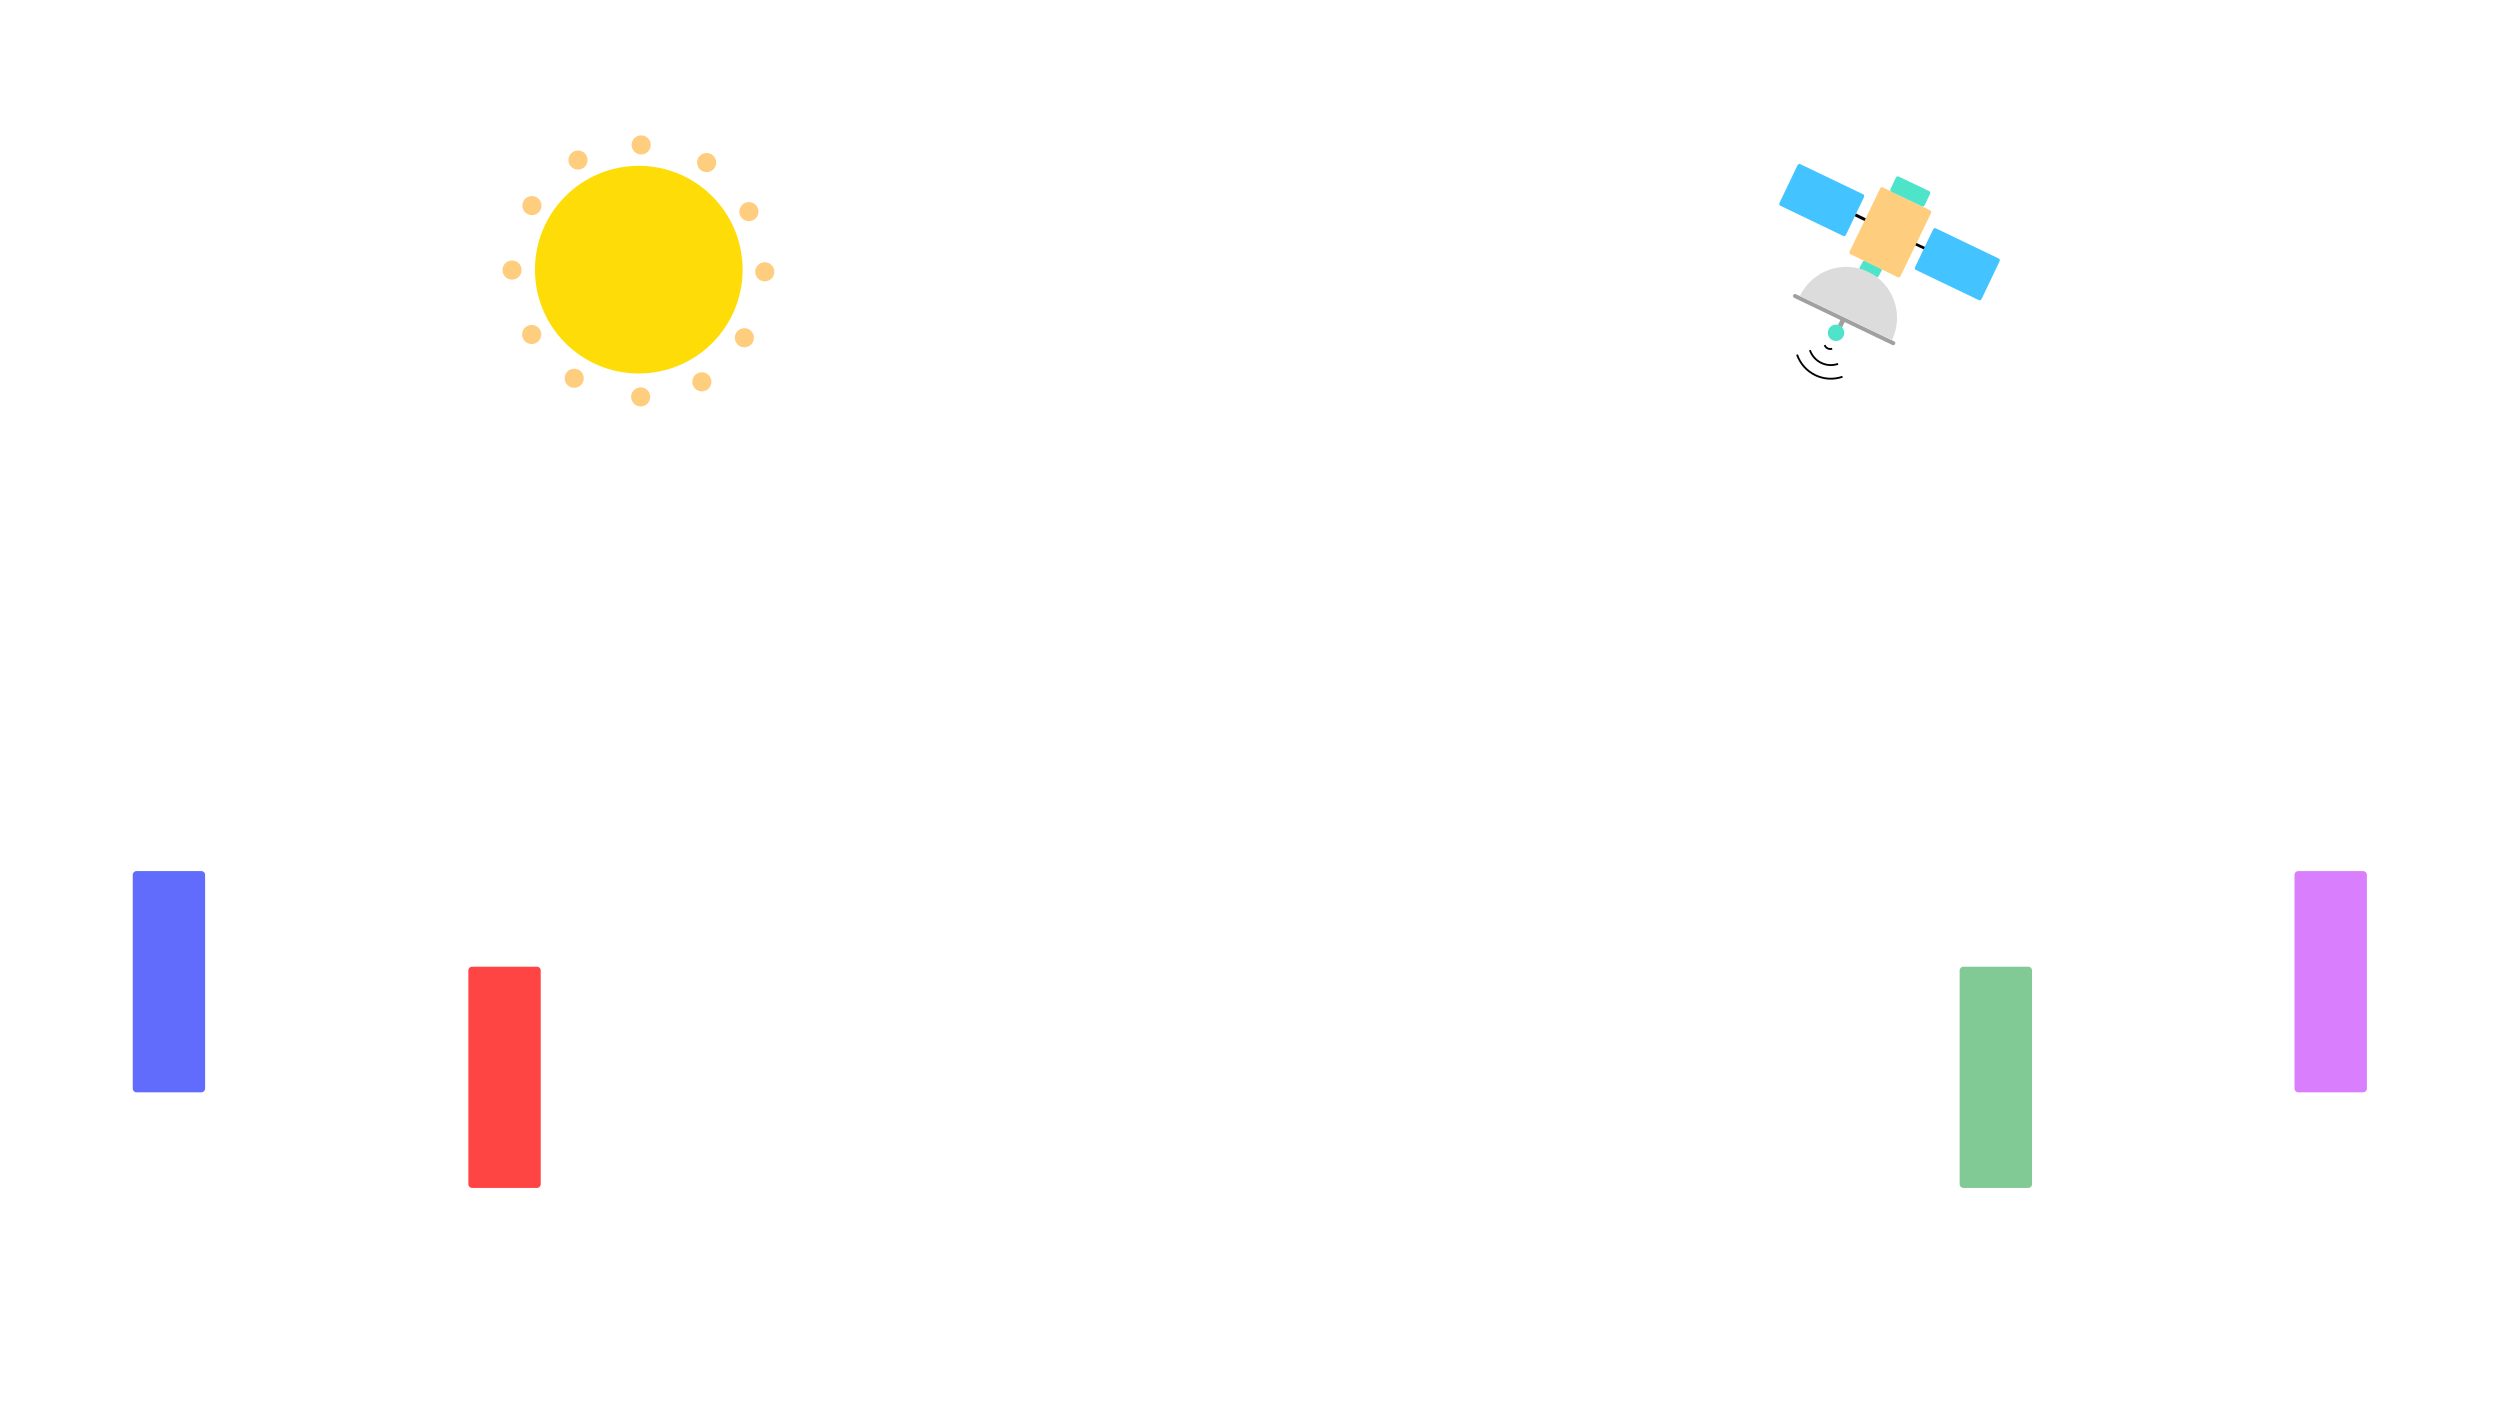
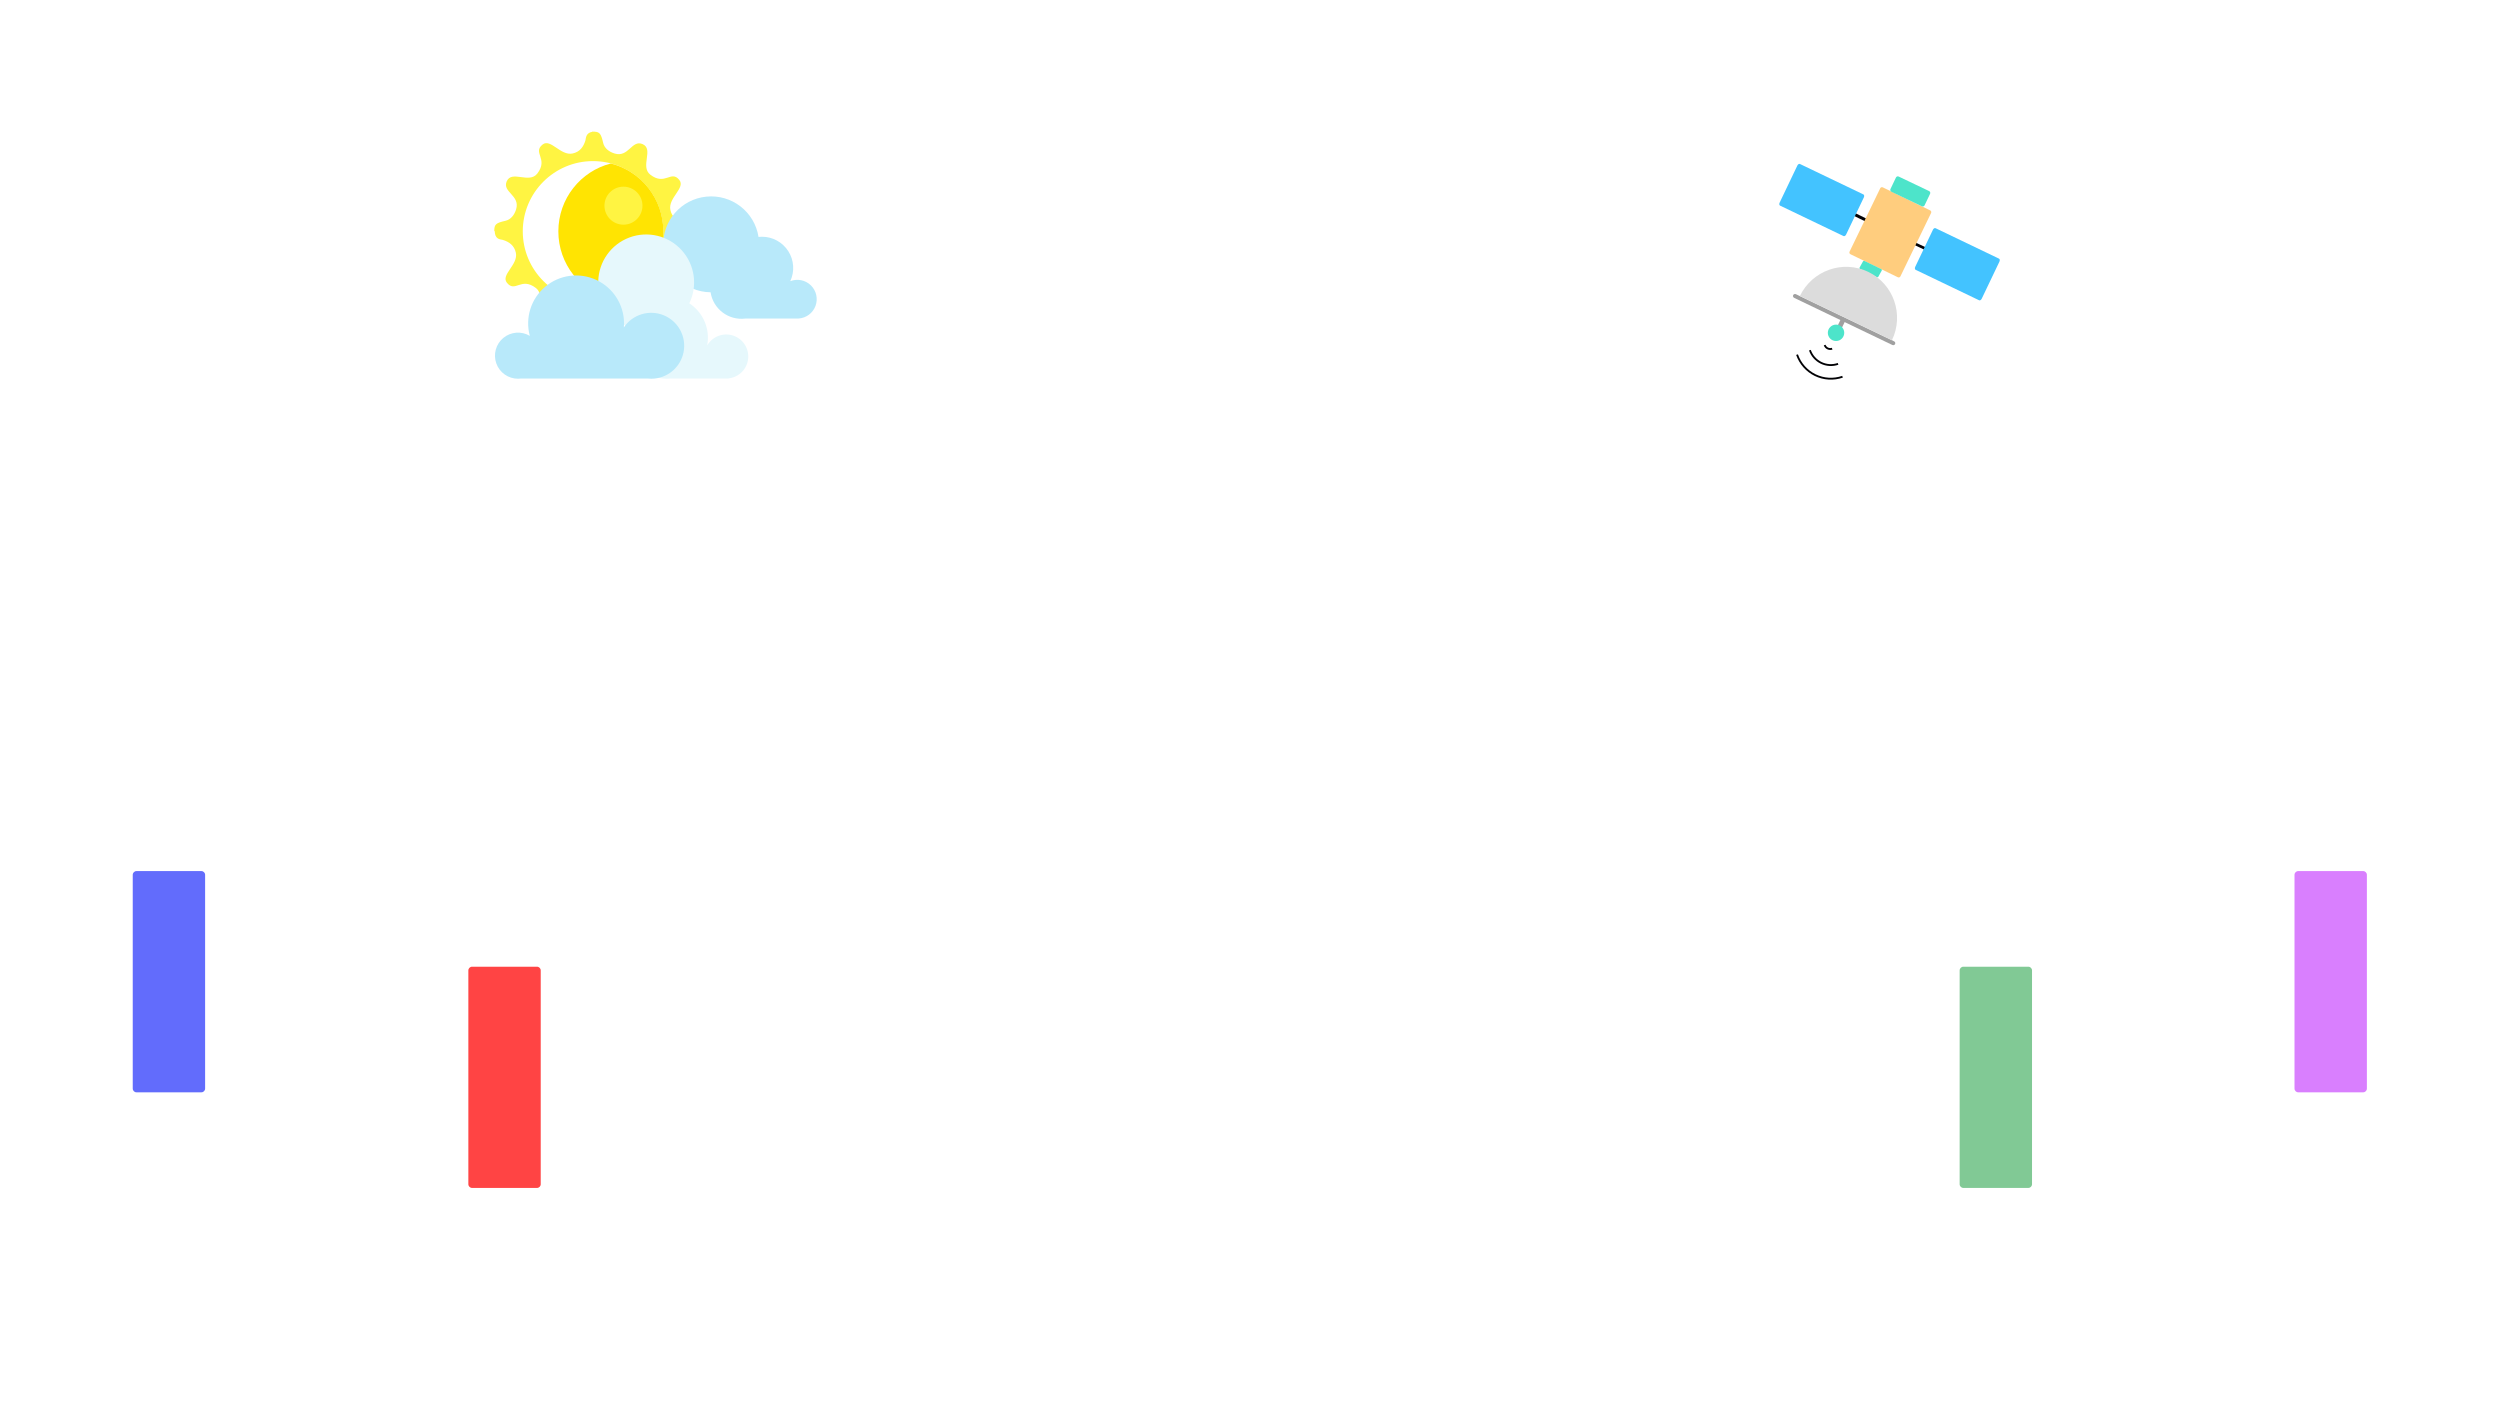
<svg xmlns="http://www.w3.org/2000/svg" id="太阳" baseProfile="full" width="100%" height="100%" viewBox="0 0 6667 3750">
  <defs>
    <style>
- 			.cls-1 {
- 			fill: #fedc08;
+ 			.cls-a, .cls-d {
+ 			fill: #fff442;
			}

- 			.cls-2 {
- 			fill: #ffcd7e;
+ 			.cls-a, .cls-b, .cls-c, .cls-e, .cls-f {
+ 			fill-rule: evenodd;
+ 			}
+ 
+ 			.cls-b {
+ 			fill: #fdca00;
+ 			mix-blend-mode: saturation;
+ 			}
+ 
+ 			.cls-c {
+ 			fill: #ffe402;
+ 			}
+ 
+ 			.cls-e {
+ 			fill: #b8e9fa;
+ 			}
+ 
+ 			.cls-f {
+ 			fill: #e6f8fc;
			}

			.cls-10, .cls-11, .cls-12, .cls-2, .cls-7, .cls-8, .cls-9 {
			fill-rule: evenodd;
			}

			.cls-3 {
			fill: #d97ffe;
			}

			.cls-4 {
			fill: #81c995;
			}

			.cls-5 {
			fill: #626cfc;
			}

			.cls-6 {
			fill: #ff4444;
			}

			.cls-7 {
			fill: #020205;
			}

			.cls-7, .cls-8, .cls-9, .cls-10, .cls-11, .cls-12, .cls-13 {
			fill-rule: evenodd;
			}

			.cls-8 {
			fill: #43c3ff;
			}

			.cls-9 {
			fill: #ffcd7e;
			}

			.cls-10, .cls-14 {
			fill: #4de4ca;
			}

			.cls-11 {
			fill: none;
			stroke: #020205;
			stroke-width: 5px;
			}

			.cls-12 {
			fill: #a0a0a0;
			}

			.cls-13 {
			fill: #dcdcdc;
			}
		</style>
    <linearGradient id="orange_red" x1="0%" y1="0%" x2="100%" y2="0%">
			// 色彩渐变
			<stop offset="0%" style="stop-color:rgb(255,0,0);stop-opacity:1" />
      <stop offset="16%" style="stop-color:rgb(255,165,0);stop-opacity:1" />
      <stop offset="32%" style="stop-color:rgb(255,255,0);stop-opacity:1" />
      <stop offset="48%" style="stop-color:rgb(0,255,0);stop-opacity:1" />
      <stop offset="64%" style="stop-color:rgb(0,255,255);stop-opacity:1" />
      <stop offset="80%" style="stop-color:rgb(0,0,255);stop-opacity:1" />
      <stop offset="100%" style="stop-color:rgb(255,0,255);stop-opacity:1" />
    </linearGradient>
    <filter id="Gaussian_Blur">
			//fegaussianblur- 高斯模糊,stdDeviation - 设置模糊程度
			<feGaussianBlur in="SourceGraphic" stdDeviation="3" />
    </filter>
  </defs>
-   <circle id="太阳-2" data-name="太阳" class="cls-1" cx="1703.5" cy="719.14" r="276.91" />
-   <path id="太阳光" class="cls-2" d="M1884.42,407.991a25.51,25.51,0,1,1-25.51,25.51A25.51,25.51,0,0,1,1884.42,407.991ZM1709.88,361a25.51,25.51,0,1,1-25.51,25.51A25.509,25.509,0,0,1,1709.88,361ZM1997.2,538.9a25.51,25.51,0,1,1-25.51,25.51A25.509,25.509,0,0,1,1997.2,538.9Zm42.29,160.443a25.51,25.51,0,1,1-25.51,25.51A25.509,25.509,0,0,1,2039.49,699.34Zm-54.37,175.883a25.51,25.51,0,1,1-25.51,25.509A25.507,25.507,0,0,1,1985.12,875.223ZM1871.67,992.7a25.509,25.509,0,1,1-25.51,25.508A25.513,25.513,0,0,1,1871.67,992.7Zm-163.13,40.278a25.51,25.51,0,1,1-25.51,25.51A25.508,25.508,0,0,1,1708.54,1032.98ZM1531.32,983.3a25.509,25.509,0,1,1-25.51,25.507A25.509,25.509,0,0,1,1531.32,983.3ZM1417.87,866.5a25.51,25.51,0,1,1-25.51,25.509A25.509,25.509,0,0,1,1417.87,866.5ZM1365.51,694.64A25.51,25.51,0,1,1,1340,720.15,25.51,25.51,0,0,1,1365.51,694.64Zm53.03-171.855a25.51,25.51,0,1,1-25.51,25.51A25.51,25.51,0,0,1,1418.54,522.785Zm122.85-121.507a25.51,25.51,0,1,1-25.51,25.51A25.51,25.51,0,0,1,1541.39,401.278Z">
-     <animateTransform attributeType="XML" attributeName="transform" begin="0s" dur="35s" type="rotate" from="0 1703.5 719.14" to="360 1703.5 719.14" repeatCount="indefinite" />
+   <circle id="太阳" class="cls-b" cx="1581.5" cy="617.5" r="188.5" />
+   <path id="太阳环" class="cls-a" d="M1844.87,617.609v1.228h0c-0.09,16.817-3.98,20.571-29.58,26.415-14.31,3.266-23.82,15.941-28.25,30.716-11.16,37.264,37.49,45.507,25.18,74.331-13.23,30.96-60.03-7.3-81.66,20.886-30.41,39.64,13.75,55.206-14.12,77.4-21.25,16.929-47.92-30.7-79.81-23.958-19.44,4.109-29.25,17.838-34.38,35.015-1.51,8.914-2.61,20.856-19.69,23a1.863,1.863,0,1,1-.01.224c-0.73,0-1.43,0-2.12-.014-0.88.064-1.78,0.113-2.74,0.129v-0.225c-13.76-.792-17.37-6.321-22.76-29.976-3.27-14.309-15.93-23.818-30.69-28.244-37.24-11.163-45.47,37.49-74.27,25.174-30.94-13.229,7.29-60.032-20.87-81.662-39.61-30.417-55.16,13.744-77.34-14.122-16.92-21.253,30.67-47.927,23.94-79.82-4.11-19.44-17.83-29.251-34.99-34.383-9.5-1.611-20.67-2.769-21.44-23.327-1.09-.006-1.52-0.014-1.15-0.024-0.09-17.874,3.86-21.659,30.08-27.644,14.31-3.265,23.81-15.94,28.24-30.715,11.16-37.265-37.49-45.507-25.17-74.331,13.22-30.96,60.02,7.3,81.65-20.886,30.41-39.64-13.74-55.206,14.12-77.4,21.25-16.929,47.92,30.7,79.81,23.958,19.44-4.109,29.25-17.838,34.38-35.015,1.51-8.914,2.61-20.856,19.69-23a0.791,0.791,0,1,1,.02-0.224c0.73,0,1.43,0,2.11.014,0.88-.064,1.78-0.113,2.74-0.129v0.225c13.76,0.792,17.37,6.321,22.77,29.976,3.26,14.309,15.92,23.818,30.69,28.244,37.23,11.163,45.47-37.49,74.27-25.174,30.93,13.228-7.3,60.032,20.87,81.662,39.6,30.417,55.16-13.744,77.33,14.122,16.92,21.253-30.67,47.927-23.93,79.819,4.1,19.441,17.82,29.252,34.98,34.384,9.5,1.611,21.26,2.77,22.06,23.337C1845.03,617.6,1845.05,617.6,1844.87,617.609ZM1581.43,429.631c-103.43,0-187.29,83.886-187.29,187.363S1478,804.358,1581.43,804.358s187.3-83.886,187.3-187.364S1684.87,429.631,1581.43,429.631Z">
+     <animateTransform attributeType="XML" attributeName="transform" begin="0s" dur="15s" type="rotate" from="360 1581.5 617.5" to="0 1581.5 617.5" repeatCount="indefinite" />
+   </path>
+   <path id="太阳_右" data-name="太阳 右" class="cls-c" d="M1629,797.986c-80.46-20.446-140-93.723-140-181S1548.54,456.441,1629,436c80.46,20.446,140.01,93.723,140.01,181S1709.46,777.54,1629,797.986Z" />
+   <circle id="太阳_右小" data-name="太阳 右小" class="cls-d" cx="1662.625" cy="548.515" r="50.685" />
+   <path id="云_右" data-name="云 右" class="cls-e" d="M2130.06,849.408v0.145H1987.48a83.346,83.346,0,0,1-92.49-70.1A127.86,127.86,0,1,1,2022.82,631.83a84.242,84.242,0,0,1,9.21-.509,83.314,83.314,0,0,1,75.47,118.533A51.629,51.629,0,1,1,2130.06,849.408Z">
+     <animateMotion path="M 15 0 L 0 0 Z" dur="5s" repeatCount="indefinite" />
+   </path>
+   <path id="云_中" data-name="云 中" class="cls-f" d="M1943.22,1009.02v0.37H1790.06a113.082,113.082,0,0,1-11.56.61,109.516,109.516,0,0,1-105.29-139.237,127.834,127.834,0,1,1,165.01-61.879,109.536,109.536,0,0,1,47.7,112.468A58.7,58.7,0,1,1,1943.22,1009.02Z" />
+   <path id="云_左" data-name="云 左" class="cls-e" d="M1736.71,1010a89.233,89.233,0,0,1-10.4-.61H1390.15a62.268,62.268,0,0,1-8.69.61,61.474,61.474,0,1,1,31.41-114.321,127.852,127.852,0,1,1,251.31-33.216q0,5.36-.44,10.61A87.9,87.9,0,1,1,1736.71,1010Z">
+     <animateMotion path="M 0 0 L -50 0 Z" dur="5s" repeatCount="indefinite" />
  </path>
  <rect id="紫红" class="cls-3" x="6119" y="2323" width="193" height="590" rx="10" ry="10">
    <animateMotion path="M 0 0 L 0 50 Z" dur="5s" repeatCount="indefinite" />
  </rect>
  <rect id="绿" class="cls-4" x="5226" y="2578" width="193" height="590" rx="10" ry="10">
    <animateMotion path="M 0 0 L 0 50 Z" dur="5s" repeatCount="indefinite" />
  </rect>
  <rect id="蓝" class="cls-5" x="354" y="2323" width="193" height="590" rx="10" ry="10">
    <animateMotion path="M 0 0 L 0 50 Z" dur="5s" repeatCount="indefinite" />
  </rect>
  <rect id="红" class="cls-6" x="1249" y="2578" width="193" height="590" rx="10" ry="10">
    <animateMotion path="M 0 0 L 0 50 Z" dur="5s" repeatCount="indefinite" />
  </rect>
  <path id="下" class="cls-7" d="M4977.46,582.98l-3.57,7.311L4943.6,575.44l3.57-7.311Z">
    <animateMotion path="M 0 0 L 40 20 Z" dur="3s" repeatCount="indefinite" />
  </path>
  <path id="上" class="cls-7" d="M5135.82,659.721l-3.28,6.467-27.8-13.136,3.27-6.467Z">
    <animateMotion path="M 0 0 L 40 20 Z" dur="3s" repeatCount="indefinite" />
  </path>
  <path id="电池板_上" data-name="电池板 上" class="cls-8" d="M5277.94,800.8L5108.6,719.542c-2.19-1.053-2.68-4.608-1.09-7.941l47.27-98.955c1.6-3.332,4.67-5.18,6.86-4.126l169.34,81.254c2.19,1.054,2.68,4.609,1.09,7.942l-47.27,98.955C5283.2,800,5280.13,801.851,5277.94,800.8Z">
    <animateMotion path="M 0 0 L 40 20 Z" dur="3s" repeatCount="indefinite" />
  </path>
  <path id="电池板下" class="cls-8" d="M4916.36,629.568l-169.33-81.255c-2.2-1.053-2.69-4.609-1.09-7.941l47.27-98.955c1.59-3.333,4.66-5.18,6.86-4.127l169.33,81.255c2.2,1.054,2.69,4.609,1.09,7.941l-47.27,98.955C4921.63,628.774,4918.56,630.621,4916.36,629.568Z">
    <animateMotion path="M 0 0 L 40 20 Z" dur="3s" repeatCount="indefinite" />
  </path>
  <path id="身子" class="cls-9" d="M5061.15,739.381l-126.33-61.4a5.083,5.083,0,0,1-2.48-6.725l81.94-169.345a5.058,5.058,0,0,1,6.81-2.211l126.33,61.4a5.084,5.084,0,0,1,2.48,6.725L5067.96,737.17A5.06,5.06,0,0,1,5061.15,739.381Z">
    <animateMotion path="M 0 0 L 40 20 Z" dur="3s" repeatCount="indefinite" />
  </path>
  <path id="绿_下" data-name="绿 下" class="cls-10" d="M5125.24,550.193l-81.2-38.767a5.426,5.426,0,0,1-2.56-7.23l14.68-30.835a5.425,5.425,0,0,1,7.23-2.56l81.2,38.768a5.435,5.435,0,0,1,2.56,7.23l-14.69,30.835A5.413,5.413,0,0,1,5125.24,550.193Z">
    <animateMotion path="M 0 0 L 40 20 Z" dur="3s" repeatCount="indefinite" />
  </path>
  <path id="绿_上" data-name="绿 上" class="cls-10" d="M5005.07,739.136l-44.68-21.664a2.794,2.794,0,0,1-1.26-3.9l9.02-16.362a3.167,3.167,0,0,1,4.12-1.291l44.68,21.664a2.786,2.786,0,0,1,1.26,3.9l-9.01,16.361A3.18,3.18,0,0,1,5005.07,739.136Z">
    <animateMotion path="M 0 0 L 40 20 Z" dur="3s" repeatCount="indefinite" />
  </path>
  <path id="信号_3" data-name="信号 3" class="cls-11" d="M4913.65,1004.71a95.321,95.321,0,0,1-121.3-58.988">
    <animateMotion path="M 0 0 L 40 20 Z" dur="3s" repeatCount="indefinite" />
  </path>
  <path id="信号_2" data-name="信号 2" class="cls-11" d="M4901.76,970.354a59.024,59.024,0,0,1-75.12-36.532">
    <animateMotion path="M 0 0 L 40 20 Z" dur="3s" repeatCount="indefinite" />
  </path>
  <path id="信号_1" data-name="信号 1" class="cls-11" d="M4886,929.892a15.7,15.7,0,0,1-19.98-9.72">
    <animateMotion path="M 0 0 L 40 20 Z" dur="3s" repeatCount="indefinite" />
  </path>
  <path id="信号挡板" class="cls-12" d="M5046.6,920.057L4784.56,794.276a5.411,5.411,0,1,1,4.69-9.752l262.04,125.781A5.411,5.411,0,1,1,5046.6,920.057Z">
    <animateMotion path="M 0 0 L 40 20 Z" dur="3s" repeatCount="indefinite" />
  </path>
  <path id="发射装置" class="cls-13" d="M4799.89,789.458c32.81-68.156,114.39-97.049,182.21-64.535s96.2,114.123,63.39,182.278">
    <animateMotion path="M 0 0 L 40 20 Z" dur="3s" repeatCount="indefinite" />
  </path>
  <path id="挡板与信号球连接" class="cls-12" d="M4917.74,847.662a6.338,6.338,0,0,1,2.94,8.471l-8.52,17.643a6.334,6.334,0,1,1-11.4-5.525l8.52-17.644A6.331,6.331,0,0,1,4917.74,847.662Z">
    <animateMotion path="M 0 0 L 40 20 Z" dur="3s" repeatCount="indefinite" />
  </path>
  <circle id="信号球" class="cls-14" cx="4896.33" cy="887.563" r="21.89">
    <animateMotion path="M 0 0 L 40 20 Z" dur="3s" repeatCount="indefinite" />
  </circle>
</svg>
